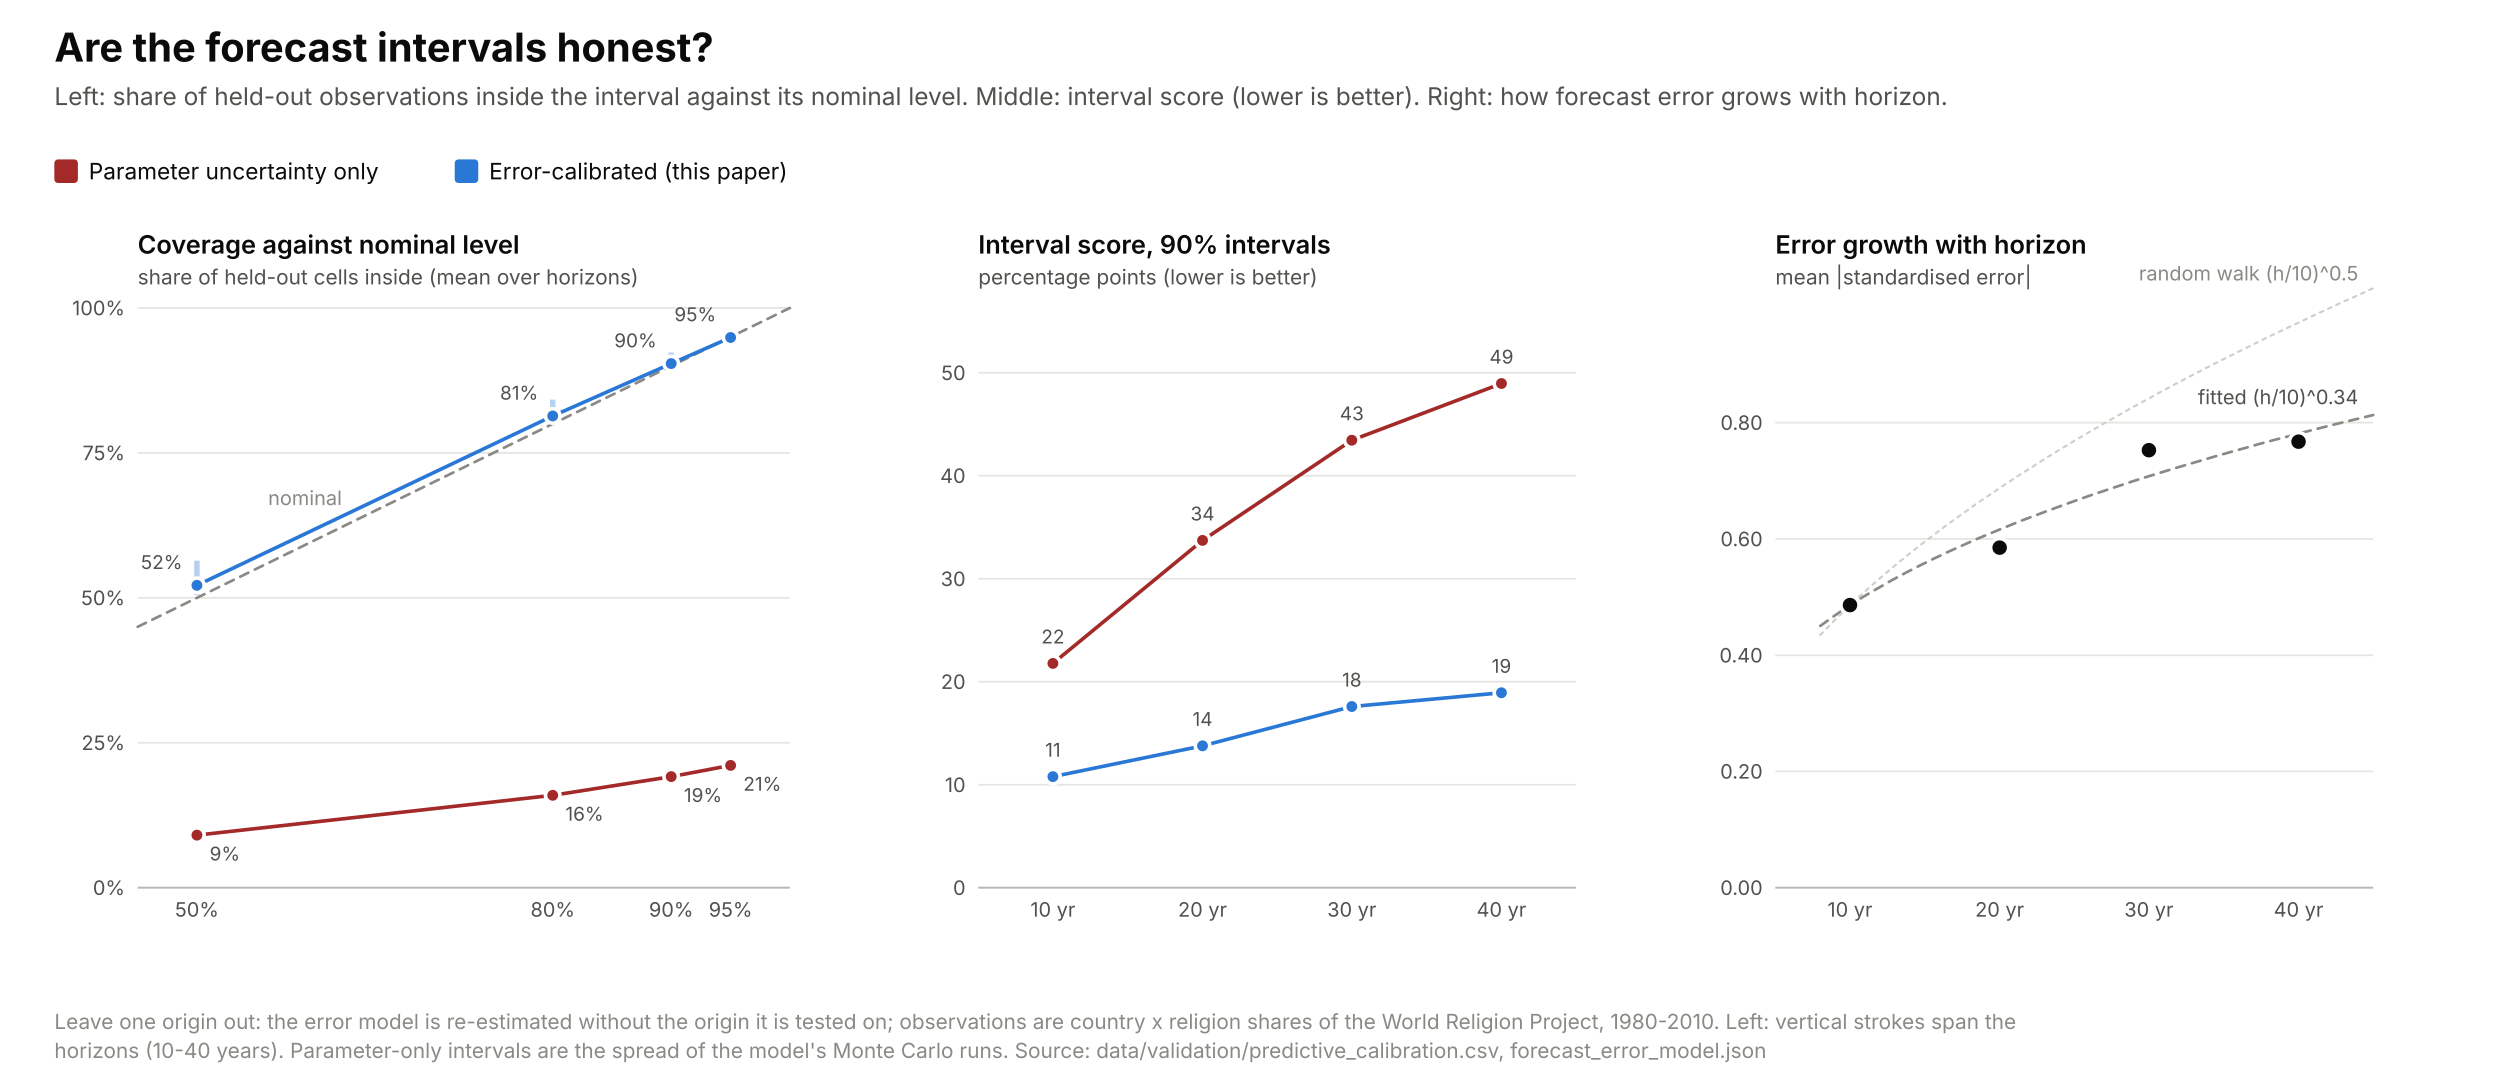
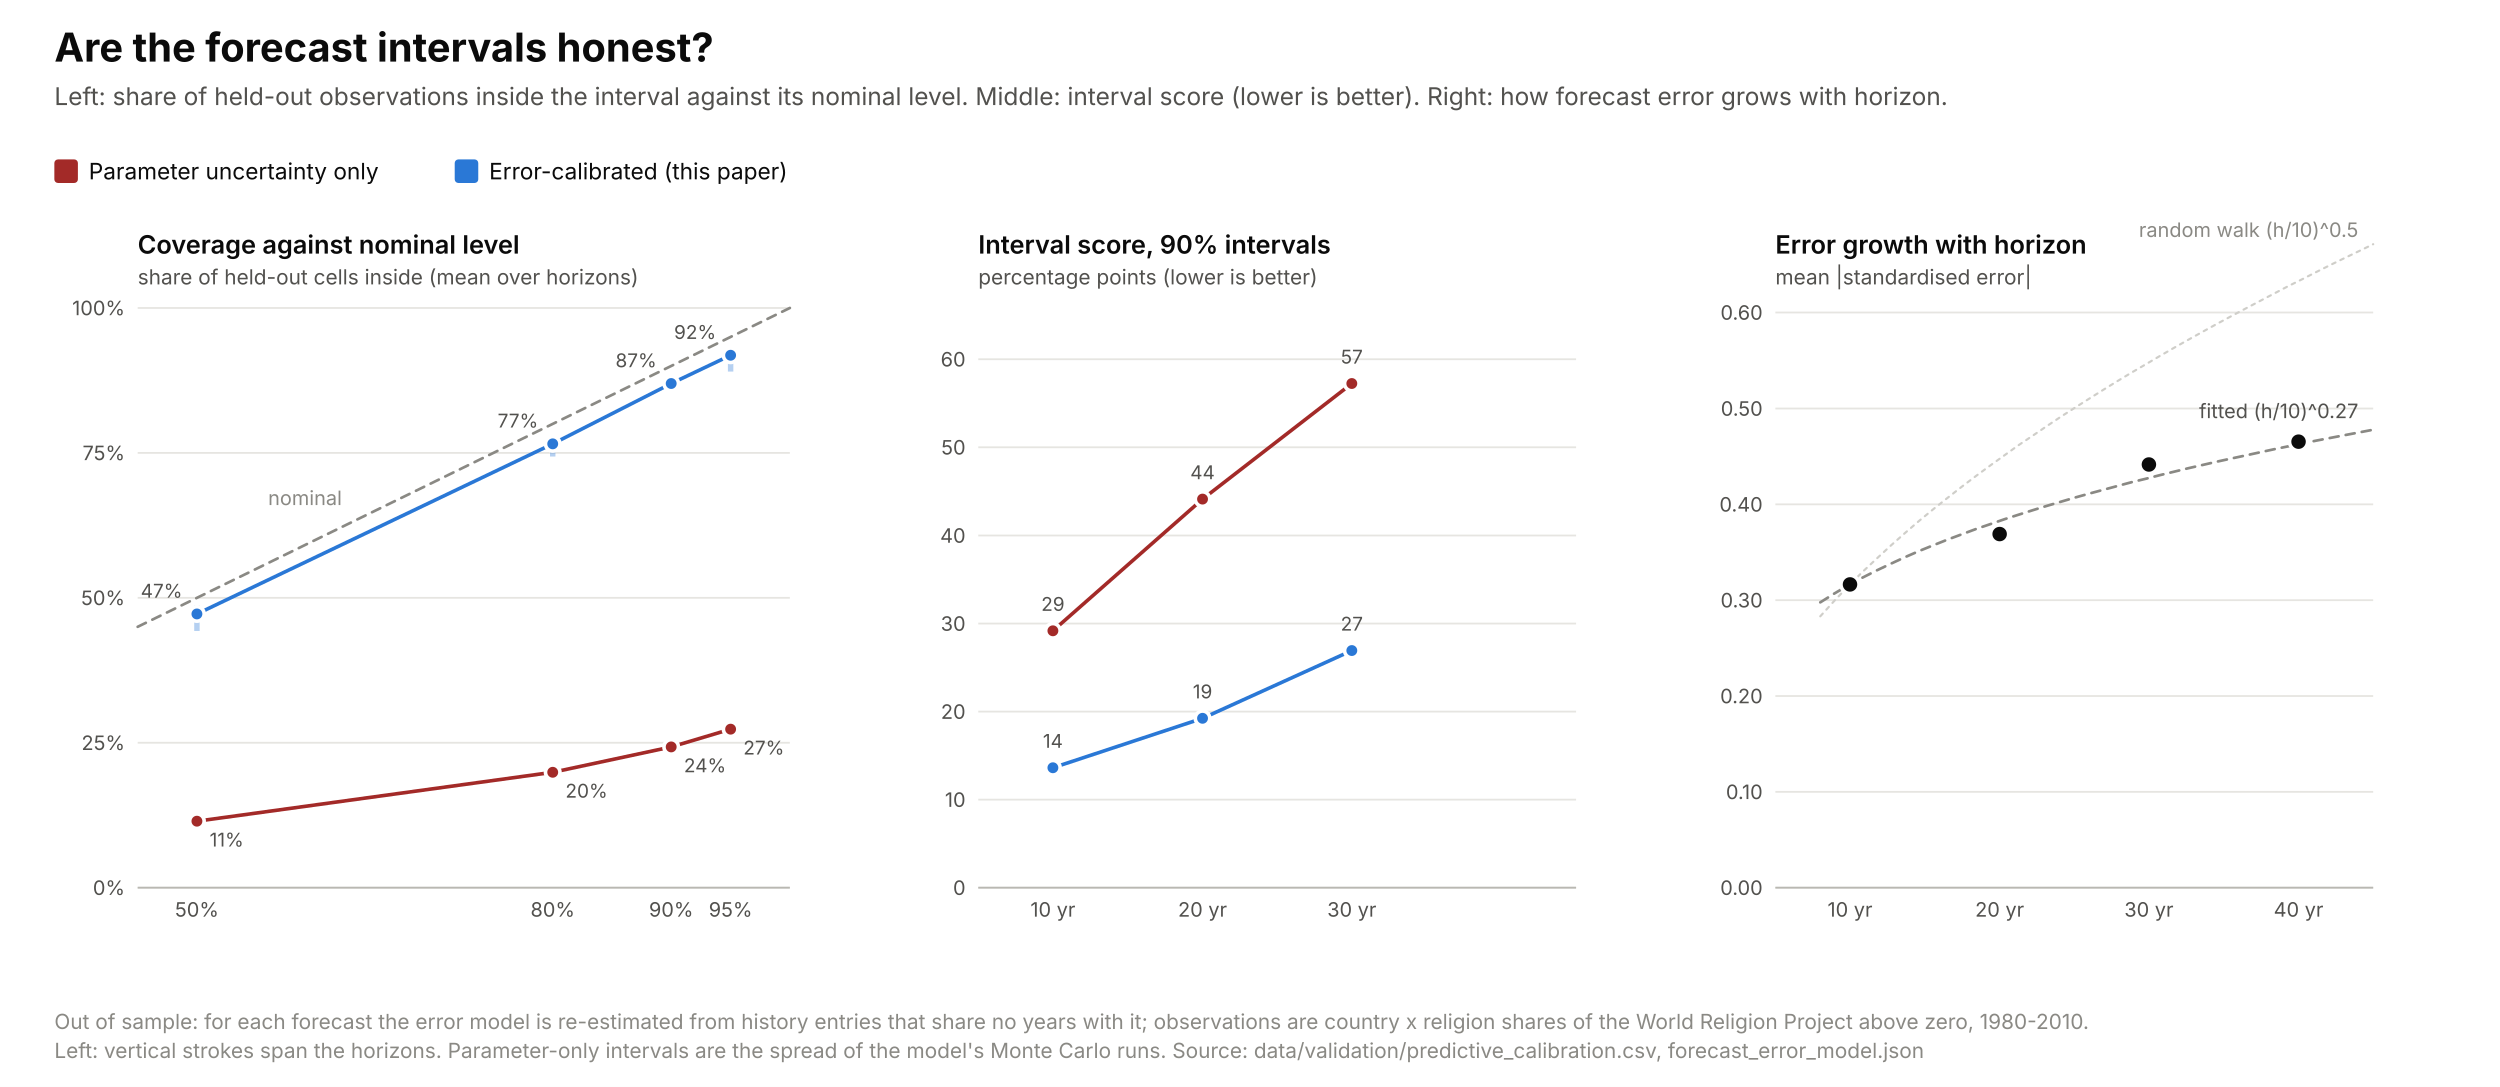
<svg xmlns="http://www.w3.org/2000/svg" viewBox="0 0 1380 600" role="img" font-family="system-ui,-apple-system,Segoe UI,sans-serif">
  <rect width="100%" height="100%" fill="#ffffff" />
  <text x="30" y="34" font-size="22" font-weight="700" fill="#0b0b0b">Are the forecast intervals honest?</text>
  <text x="30" y="58" font-size="13.5" fill="#52514e">Left: share of held-out observations inside the interval against its nominal level. Middle: interval score (lower is better). Right: how forecast error grows with horizon.</text>
  <rect x="30.0" y="88.0" width="13" height="13" rx="2" fill="#a32a28" />
  <text x="49.0" y="99.0" font-size="12.5" fill="#0b0b0b" text-anchor="start">Parameter uncertainty only</text>
  <rect x="251.0" y="88.0" width="13" height="13" rx="2" fill="#2a78d6" />
  <text x="270.0" y="99.0" font-size="12.5" fill="#0b0b0b" text-anchor="start">Error-calibrated (this paper)</text>
  <text x="76.0" y="140.0" font-size="14" fill="#0b0b0b" text-anchor="start" font-weight="600">Coverage against nominal level</text>
  <text x="76.0" y="157.0" font-size="11.5" fill="#52514e" text-anchor="start">share of held-out cells inside (mean over horizons)</text>
  <line x1="76.0" y1="490.0" x2="436.0" y2="490.0" stroke="#e6e5e1" stroke-width="1" />
  <text x="69.0" y="494.0" font-size="11" fill="#52514e" text-anchor="end">0%</text>
  <line x1="76.0" y1="410.0" x2="436.0" y2="410.0" stroke="#e6e5e1" stroke-width="1" />
  <text x="69.0" y="414.0" font-size="11" fill="#52514e" text-anchor="end">25%</text>
  <line x1="76.0" y1="330.0" x2="436.0" y2="330.0" stroke="#e6e5e1" stroke-width="1" />
  <text x="69.0" y="334.0" font-size="11" fill="#52514e" text-anchor="end">50%</text>
  <line x1="76.0" y1="250.0" x2="436.0" y2="250.0" stroke="#e6e5e1" stroke-width="1" />
  <text x="69.0" y="254.0" font-size="11" fill="#52514e" text-anchor="end">75%</text>
  <line x1="76.0" y1="170.0" x2="436.0" y2="170.0" stroke="#e6e5e1" stroke-width="1" />
  <text x="69.0" y="174.0" font-size="11" fill="#52514e" text-anchor="end">100%</text>
  <text x="108.7" y="506.0" font-size="11" fill="#52514e" text-anchor="middle">50%</text>
  <text x="305.1" y="506.0" font-size="11" fill="#52514e" text-anchor="middle">80%</text>
  <text x="370.5" y="506.0" font-size="11" fill="#52514e" text-anchor="middle">90%</text>
  <text x="403.3" y="506.0" font-size="11" fill="#52514e" text-anchor="middle">95%</text>
  <line x1="76.0" y1="490.0" x2="436.0" y2="490.0" stroke="#b9b8b2" stroke-width="1" />
  <polyline points="76.0,346.0 436.0,170.0" fill="none" stroke="#8a8984" stroke-width="1.5" stroke-linejoin="round" stroke-linecap="round" opacity="1.0" stroke-dasharray="5 4" />
  <text x="148.0" y="278.8" font-size="11" fill="#8a8984" text-anchor="start">nominal</text>
-   <line x1="108.7" y1="462.8" x2="108.7" y2="459.4" stroke="#a32a28" stroke-width="3" opacity="0.35" />
-   <line x1="305.1" y1="441.4" x2="305.1" y2="436.8" stroke="#a32a28" stroke-width="3" opacity="0.35" />
-   <line x1="370.5" y1="430.1" x2="370.5" y2="426.4" stroke="#a32a28" stroke-width="3" opacity="0.35" />
-   <line x1="403.3" y1="424.3" x2="403.3" y2="420.5" stroke="#a32a28" stroke-width="3" opacity="0.35" />
-   <polyline points="108.7,461.0 305.1,439.0 370.5,428.7 403.3,422.5" fill="none" stroke="#a32a28" stroke-width="2" stroke-linejoin="round" stroke-linecap="round" opacity="1.0" />
+   <line x1="108.7" y1="455.1" x2="108.7" y2="449.2" stroke="#a32a28" stroke-width="3" opacity="0.35" />
+   <line x1="305.1" y1="428.0" x2="305.1" y2="423.8" stroke="#a32a28" stroke-width="3" opacity="0.35" />
+   <line x1="370.5" y1="415.0" x2="370.5" y2="409.5" stroke="#a32a28" stroke-width="3" opacity="0.35" />
+   <line x1="403.3" y1="406.3" x2="403.3" y2="398.7" stroke="#a32a28" stroke-width="3" opacity="0.35" />
+   <polyline points="108.7,453.3 305.1,426.3 370.5,412.3 403.3,402.5" fill="none" stroke="#a32a28" stroke-width="2" stroke-linejoin="round" stroke-linecap="round" opacity="1.0" />
  <g>
-     <circle cx="108.7" cy="461.0" r="4" fill="#a32a28" stroke="#ffffff" stroke-width="2" />
-     <circle cx="108.7" cy="461.0" r="11" fill="transparent" />
+     <circle cx="108.7" cy="453.3" r="4" fill="#a32a28" stroke="#ffffff" stroke-width="2" />
+     <circle cx="108.7" cy="453.3" r="11" fill="transparent" />
  </g>
-   <text x="115.7" y="475.0" font-size="10.5" fill="#52514e" text-anchor="start">9%</text>
+   <text x="115.7" y="467.3" font-size="10.5" fill="#52514e" text-anchor="start">11%</text>
  <g>
-     <circle cx="305.1" cy="439.0" r="4" fill="#a32a28" stroke="#ffffff" stroke-width="2" />
-     <circle cx="305.1" cy="439.0" r="11" fill="transparent" />
+     <circle cx="305.1" cy="426.3" r="4" fill="#a32a28" stroke="#ffffff" stroke-width="2" />
+     <circle cx="305.1" cy="426.3" r="11" fill="transparent" />
  </g>
-   <text x="312.1" y="453.0" font-size="10.5" fill="#52514e" text-anchor="start">16%</text>
+   <text x="312.1" y="440.3" font-size="10.5" fill="#52514e" text-anchor="start">20%</text>
  <g>
-     <circle cx="370.5" cy="428.7" r="4" fill="#a32a28" stroke="#ffffff" stroke-width="2" />
-     <circle cx="370.5" cy="428.7" r="11" fill="transparent" />
+     <circle cx="370.5" cy="412.3" r="4" fill="#a32a28" stroke="#ffffff" stroke-width="2" />
+     <circle cx="370.5" cy="412.3" r="11" fill="transparent" />
  </g>
-   <text x="377.5" y="442.7" font-size="10.5" fill="#52514e" text-anchor="start">19%</text>
+   <text x="377.5" y="426.3" font-size="10.5" fill="#52514e" text-anchor="start">24%</text>
  <g>
-     <circle cx="403.3" cy="422.5" r="4" fill="#a32a28" stroke="#ffffff" stroke-width="2" />
-     <circle cx="403.3" cy="422.5" r="11" fill="transparent" />
+     <circle cx="403.3" cy="402.5" r="4" fill="#a32a28" stroke="#ffffff" stroke-width="2" />
+     <circle cx="403.3" cy="402.5" r="11" fill="transparent" />
  </g>
-   <text x="410.3" y="436.5" font-size="10.5" fill="#52514e" text-anchor="start">21%</text>
-   <line x1="108.7" y1="328.5" x2="108.7" y2="309.5" stroke="#2a78d6" stroke-width="3" opacity="0.35" />
-   <line x1="305.1" y1="233.6" x2="305.1" y2="220.6" stroke="#2a78d6" stroke-width="3" opacity="0.35" />
-   <line x1="370.5" y1="205.2" x2="370.5" y2="194.6" stroke="#2a78d6" stroke-width="3" opacity="0.35" />
-   <line x1="403.3" y1="189.5" x2="403.3" y2="182.6" stroke="#2a78d6" stroke-width="3" opacity="0.35" />
-   <polyline points="108.7,323.1 305.1,229.6 370.5,200.7 403.3,186.3" fill="none" stroke="#2a78d6" stroke-width="2" stroke-linejoin="round" stroke-linecap="round" opacity="1.0" />
+   <text x="410.3" y="416.5" font-size="10.5" fill="#52514e" text-anchor="start">27%</text>
+   <line x1="108.7" y1="348.3" x2="108.7" y2="334.1" stroke="#2a78d6" stroke-width="3" opacity="0.35" />
+   <line x1="305.1" y1="252.0" x2="305.1" y2="240.8" stroke="#2a78d6" stroke-width="3" opacity="0.35" />
+   <line x1="370.5" y1="216.1" x2="370.5" y2="209.5" stroke="#2a78d6" stroke-width="3" opacity="0.35" />
+   <line x1="403.3" y1="205.1" x2="403.3" y2="192.6" stroke="#2a78d6" stroke-width="3" opacity="0.35" />
+   <polyline points="108.7,338.9 305.1,245.0 370.5,211.7 403.3,196.1" fill="none" stroke="#2a78d6" stroke-width="2" stroke-linejoin="round" stroke-linecap="round" opacity="1.0" />
  <g>
-     <circle cx="108.7" cy="323.1" r="4" fill="#2a78d6" stroke="#ffffff" stroke-width="2" />
-     <circle cx="108.7" cy="323.1" r="11" fill="transparent" />
+     <circle cx="108.7" cy="338.9" r="4" fill="#2a78d6" stroke="#ffffff" stroke-width="2" />
+     <circle cx="108.7" cy="338.9" r="11" fill="transparent" />
  </g>
-   <text x="100.7" y="314.1" font-size="10.5" fill="#52514e" text-anchor="end">52%</text>
+   <text x="100.7" y="329.9" font-size="10.5" fill="#52514e" text-anchor="end">47%</text>
  <g>
-     <circle cx="305.1" cy="229.6" r="4" fill="#2a78d6" stroke="#ffffff" stroke-width="2" />
-     <circle cx="305.1" cy="229.6" r="11" fill="transparent" />
+     <circle cx="305.1" cy="245.0" r="4" fill="#2a78d6" stroke="#ffffff" stroke-width="2" />
+     <circle cx="305.1" cy="245.0" r="11" fill="transparent" />
  </g>
-   <text x="297.1" y="220.6" font-size="10.5" fill="#52514e" text-anchor="end">81%</text>
+   <text x="297.1" y="236.0" font-size="10.5" fill="#52514e" text-anchor="end">77%</text>
  <g>
-     <circle cx="370.5" cy="200.7" r="4" fill="#2a78d6" stroke="#ffffff" stroke-width="2" />
-     <circle cx="370.5" cy="200.7" r="11" fill="transparent" />
+     <circle cx="370.5" cy="211.7" r="4" fill="#2a78d6" stroke="#ffffff" stroke-width="2" />
+     <circle cx="370.5" cy="211.7" r="11" fill="transparent" />
  </g>
-   <text x="362.5" y="191.7" font-size="10.5" fill="#52514e" text-anchor="end">90%</text>
+   <text x="362.5" y="202.7" font-size="10.5" fill="#52514e" text-anchor="end">87%</text>
  <g>
-     <circle cx="403.3" cy="186.3" r="4" fill="#2a78d6" stroke="#ffffff" stroke-width="2" />
-     <circle cx="403.3" cy="186.3" r="11" fill="transparent" />
+     <circle cx="403.3" cy="196.1" r="4" fill="#2a78d6" stroke="#ffffff" stroke-width="2" />
+     <circle cx="403.3" cy="196.1" r="11" fill="transparent" />
  </g>
-   <text x="395.3" y="177.3" font-size="10.5" fill="#52514e" text-anchor="end">95%</text>
+   <text x="395.3" y="187.1" font-size="10.5" fill="#52514e" text-anchor="end">92%</text>
  <text x="540.0" y="140.0" font-size="14" fill="#0b0b0b" text-anchor="start" font-weight="600">Interval score, 90% intervals</text>
  <text x="540.0" y="157.0" font-size="11.5" fill="#52514e" text-anchor="start">percentage points (lower is better)</text>
  <line x1="540.0" y1="490.0" x2="870.0" y2="490.0" stroke="#e6e5e1" stroke-width="1" />
  <text x="533.0" y="494.0" font-size="11" fill="#52514e" text-anchor="end">0</text>
-   <line x1="540.0" y1="433.2" x2="870.0" y2="433.2" stroke="#e6e5e1" stroke-width="1" />
-   <text x="533.0" y="437.2" font-size="11" fill="#52514e" text-anchor="end">10</text>
-   <line x1="540.0" y1="376.3" x2="870.0" y2="376.3" stroke="#e6e5e1" stroke-width="1" />
-   <text x="533.0" y="380.3" font-size="11" fill="#52514e" text-anchor="end">20</text>
-   <line x1="540.0" y1="319.5" x2="870.0" y2="319.5" stroke="#e6e5e1" stroke-width="1" />
-   <text x="533.0" y="323.5" font-size="11" fill="#52514e" text-anchor="end">30</text>
-   <line x1="540.0" y1="262.6" x2="870.0" y2="262.6" stroke="#e6e5e1" stroke-width="1" />
-   <text x="533.0" y="266.6" font-size="11" fill="#52514e" text-anchor="end">40</text>
-   <line x1="540.0" y1="205.8" x2="870.0" y2="205.8" stroke="#e6e5e1" stroke-width="1" />
-   <text x="533.0" y="209.8" font-size="11" fill="#52514e" text-anchor="end">50</text>
+   <line x1="540.0" y1="441.4" x2="870.0" y2="441.4" stroke="#e6e5e1" stroke-width="1" />
+   <text x="533.0" y="445.4" font-size="11" fill="#52514e" text-anchor="end">10</text>
+   <line x1="540.0" y1="392.8" x2="870.0" y2="392.8" stroke="#e6e5e1" stroke-width="1" />
+   <text x="533.0" y="396.8" font-size="11" fill="#52514e" text-anchor="end">20</text>
+   <line x1="540.0" y1="344.2" x2="870.0" y2="344.2" stroke="#e6e5e1" stroke-width="1" />
+   <text x="533.0" y="348.2" font-size="11" fill="#52514e" text-anchor="end">30</text>
+   <line x1="540.0" y1="295.6" x2="870.0" y2="295.6" stroke="#e6e5e1" stroke-width="1" />
+   <text x="533.0" y="299.6" font-size="11" fill="#52514e" text-anchor="end">40</text>
+   <line x1="540.0" y1="246.9" x2="870.0" y2="246.9" stroke="#e6e5e1" stroke-width="1" />
+   <text x="533.0" y="250.9" font-size="11" fill="#52514e" text-anchor="end">50</text>
+   <line x1="540.0" y1="198.3" x2="870.0" y2="198.3" stroke="#e6e5e1" stroke-width="1" />
+   <text x="533.0" y="202.3" font-size="11" fill="#52514e" text-anchor="end">60</text>
  <text x="581.2" y="506.0" font-size="11" fill="#52514e" text-anchor="middle">10 yr</text>
  <text x="663.8" y="506.0" font-size="11" fill="#52514e" text-anchor="middle">20 yr</text>
  <text x="746.2" y="506.0" font-size="11" fill="#52514e" text-anchor="middle">30 yr</text>
-   <text x="828.8" y="506.0" font-size="11" fill="#52514e" text-anchor="middle">40 yr</text>
  <line x1="540.0" y1="490.0" x2="870.0" y2="490.0" stroke="#b9b8b2" stroke-width="1" />
-   <polyline points="581.2,366.2 663.8,298.3 746.2,243.0 828.8,211.7" fill="none" stroke="#a32a28" stroke-width="2.0" stroke-linejoin="round" stroke-linecap="round" opacity="1.0" />
+   <polyline points="581.2,348.2 663.8,275.5 746.2,211.7" fill="none" stroke="#a32a28" stroke-width="2.0" stroke-linejoin="round" stroke-linecap="round" opacity="1.0" />
  <g>
-     <circle cx="581.2" cy="366.2" r="4" fill="#a32a28" stroke="#ffffff" stroke-width="2" />
-     <circle cx="581.2" cy="366.2" r="11" fill="transparent" />
+     <circle cx="581.2" cy="348.2" r="4" fill="#a32a28" stroke="#ffffff" stroke-width="2" />
+     <circle cx="581.2" cy="348.2" r="11" fill="transparent" />
  </g>
-   <text x="581.2" y="355.2" font-size="10.5" fill="#52514e" text-anchor="middle">22</text>
+   <text x="581.2" y="337.2" font-size="10.5" fill="#52514e" text-anchor="middle">29</text>
  <g>
-     <circle cx="663.8" cy="298.3" r="4" fill="#a32a28" stroke="#ffffff" stroke-width="2" />
-     <circle cx="663.8" cy="298.3" r="11" fill="transparent" />
+     <circle cx="663.8" cy="275.5" r="4" fill="#a32a28" stroke="#ffffff" stroke-width="2" />
+     <circle cx="663.8" cy="275.5" r="11" fill="transparent" />
  </g>
-   <text x="663.8" y="287.3" font-size="10.5" fill="#52514e" text-anchor="middle">34</text>
+   <text x="663.8" y="264.5" font-size="10.5" fill="#52514e" text-anchor="middle">44</text>
  <g>
-     <circle cx="746.2" cy="243.0" r="4" fill="#a32a28" stroke="#ffffff" stroke-width="2" />
-     <circle cx="746.2" cy="243.0" r="11" fill="transparent" />
+     <circle cx="746.2" cy="211.7" r="4" fill="#a32a28" stroke="#ffffff" stroke-width="2" />
+     <circle cx="746.2" cy="211.7" r="11" fill="transparent" />
  </g>
-   <text x="746.2" y="232.0" font-size="10.5" fill="#52514e" text-anchor="middle">43</text>
+   <text x="746.2" y="200.7" font-size="10.5" fill="#52514e" text-anchor="middle">57</text>
+   <polyline points="581.2,423.8 663.8,396.5 746.2,359.1" fill="none" stroke="#2a78d6" stroke-width="2.0" stroke-linejoin="round" stroke-linecap="round" opacity="1.0" />
  <g>
-     <circle cx="828.8" cy="211.7" r="4" fill="#a32a28" stroke="#ffffff" stroke-width="2" />
-     <circle cx="828.8" cy="211.7" r="11" fill="transparent" />
+     <circle cx="581.2" cy="423.8" r="4" fill="#2a78d6" stroke="#ffffff" stroke-width="2" />
+     <circle cx="581.2" cy="423.8" r="11" fill="transparent" />
  </g>
-   <text x="828.8" y="200.7" font-size="10.5" fill="#52514e" text-anchor="middle">49</text>
-   <polyline points="581.2,428.7 663.8,411.7 746.2,390.0 828.8,382.4" fill="none" stroke="#2a78d6" stroke-width="2.0" stroke-linejoin="round" stroke-linecap="round" opacity="1.0" />
+   <text x="581.2" y="412.8" font-size="10.5" fill="#52514e" text-anchor="middle">14</text>
  <g>
-     <circle cx="581.2" cy="428.7" r="4" fill="#2a78d6" stroke="#ffffff" stroke-width="2" />
-     <circle cx="581.2" cy="428.7" r="11" fill="transparent" />
+     <circle cx="663.8" cy="396.5" r="4" fill="#2a78d6" stroke="#ffffff" stroke-width="2" />
+     <circle cx="663.8" cy="396.5" r="11" fill="transparent" />
  </g>
-   <text x="581.2" y="417.7" font-size="10.5" fill="#52514e" text-anchor="middle">11</text>
+   <text x="663.8" y="385.5" font-size="10.5" fill="#52514e" text-anchor="middle">19</text>
  <g>
-     <circle cx="663.8" cy="411.7" r="4" fill="#2a78d6" stroke="#ffffff" stroke-width="2" />
-     <circle cx="663.8" cy="411.7" r="11" fill="transparent" />
+     <circle cx="746.2" cy="359.1" r="4" fill="#2a78d6" stroke="#ffffff" stroke-width="2" />
+     <circle cx="746.2" cy="359.1" r="11" fill="transparent" />
  </g>
-   <text x="663.8" y="400.7" font-size="10.5" fill="#52514e" text-anchor="middle">14</text>
-   <g>
-     <circle cx="746.2" cy="390.0" r="4" fill="#2a78d6" stroke="#ffffff" stroke-width="2" />
-     <circle cx="746.2" cy="390.0" r="11" fill="transparent" />
-   </g>
-   <text x="746.2" y="379.0" font-size="10.5" fill="#52514e" text-anchor="middle">18</text>
-   <g>
-     <circle cx="828.8" cy="382.4" r="4" fill="#2a78d6" stroke="#ffffff" stroke-width="2" />
-     <circle cx="828.8" cy="382.4" r="11" fill="transparent" />
-   </g>
-   <text x="828.8" y="371.4" font-size="10.5" fill="#52514e" text-anchor="middle">19</text>
+   <text x="746.2" y="348.1" font-size="10.5" fill="#52514e" text-anchor="middle">27</text>
  <text x="980.0" y="140.0" font-size="14" fill="#0b0b0b" text-anchor="start" font-weight="600">Error growth with horizon</text>
  <text x="980.0" y="157.0" font-size="11.5" fill="#52514e" text-anchor="start">mean |standardised error|</text>
  <line x1="980.0" y1="490.0" x2="1310.0" y2="490.0" stroke="#e6e5e1" stroke-width="1" />
  <text x="973.0" y="494.0" font-size="11" fill="#52514e" text-anchor="end">0.00</text>
-   <line x1="980.0" y1="425.8" x2="1310.0" y2="425.8" stroke="#e6e5e1" stroke-width="1" />
-   <text x="973.0" y="429.8" font-size="11" fill="#52514e" text-anchor="end">0.20</text>
-   <line x1="980.0" y1="361.7" x2="1310.0" y2="361.7" stroke="#e6e5e1" stroke-width="1" />
-   <text x="973.0" y="365.7" font-size="11" fill="#52514e" text-anchor="end">0.40</text>
-   <line x1="980.0" y1="297.5" x2="1310.0" y2="297.5" stroke="#e6e5e1" stroke-width="1" />
-   <text x="973.0" y="301.5" font-size="11" fill="#52514e" text-anchor="end">0.60</text>
-   <line x1="980.0" y1="233.3" x2="1310.0" y2="233.3" stroke="#e6e5e1" stroke-width="1" />
-   <text x="973.0" y="237.3" font-size="11" fill="#52514e" text-anchor="end">0.80</text>
+   <line x1="980.0" y1="437.1" x2="1310.0" y2="437.1" stroke="#e6e5e1" stroke-width="1" />
+   <text x="973.0" y="441.1" font-size="11" fill="#52514e" text-anchor="end">0.10</text>
+   <line x1="980.0" y1="384.2" x2="1310.0" y2="384.2" stroke="#e6e5e1" stroke-width="1" />
+   <text x="973.0" y="388.2" font-size="11" fill="#52514e" text-anchor="end">0.20</text>
+   <line x1="980.0" y1="331.3" x2="1310.0" y2="331.3" stroke="#e6e5e1" stroke-width="1" />
+   <text x="973.0" y="335.3" font-size="11" fill="#52514e" text-anchor="end">0.30</text>
+   <line x1="980.0" y1="278.4" x2="1310.0" y2="278.4" stroke="#e6e5e1" stroke-width="1" />
+   <text x="973.0" y="282.4" font-size="11" fill="#52514e" text-anchor="end">0.40</text>
+   <line x1="980.0" y1="225.5" x2="1310.0" y2="225.5" stroke="#e6e5e1" stroke-width="1" />
+   <text x="973.0" y="229.5" font-size="11" fill="#52514e" text-anchor="end">0.50</text>
+   <line x1="980.0" y1="172.5" x2="1310.0" y2="172.5" stroke="#e6e5e1" stroke-width="1" />
+   <text x="973.0" y="176.5" font-size="11" fill="#52514e" text-anchor="end">0.60</text>
  <text x="1021.2" y="506.0" font-size="11" fill="#52514e" text-anchor="middle">10 yr</text>
  <text x="1103.8" y="506.0" font-size="11" fill="#52514e" text-anchor="middle">20 yr</text>
  <text x="1186.2" y="506.0" font-size="11" fill="#52514e" text-anchor="middle">30 yr</text>
  <text x="1268.8" y="506.0" font-size="11" fill="#52514e" text-anchor="middle">40 yr</text>
  <line x1="980.0" y1="490.0" x2="1310.0" y2="490.0" stroke="#b9b8b2" stroke-width="1" />
-   <polyline points="1004.8,345.5 1012.6,339.9 1020.4,334.6 1028.2,329.6 1036.1,325.0 1043.9,320.5 1051.7,316.3 1059.5,312.3 1067.4,308.4 1075.2,304.7 1083.0,301.2 1090.8,297.7 1098.7,294.4 1106.5,291.2 1114.3,288.0 1122.2,285.0 1130.0,282.1 1137.8,279.2 1145.6,276.4 1153.5,273.6 1161.3,271.0 1169.1,268.4 1176.9,265.8 1184.8,263.3 1192.6,260.9 1200.4,258.5 1208.2,256.2 1216.1,253.9 1223.9,251.6 1231.7,249.4 1239.6,247.2 1247.4,245.0 1255.2,242.9 1263.0,240.9 1270.9,238.8 1278.7,236.8 1286.5,234.8 1294.3,232.9 1302.2,231.0 1310.0,229.1" fill="none" stroke="#8a8984" stroke-width="1.5" stroke-linejoin="round" stroke-linecap="round" opacity="1.0" stroke-dasharray="5 4" />
-   <polyline points="1004.8,350.5 1012.6,342.5 1020.4,334.8 1028.2,327.6 1036.1,320.6 1043.9,313.9 1051.7,307.5 1059.5,301.3 1067.4,295.3 1075.2,289.4 1083.0,283.8 1090.8,278.2 1098.7,272.9 1106.5,267.6 1114.3,262.5 1122.2,257.5 1130.0,252.5 1137.8,247.7 1145.6,243.0 1153.5,238.4 1161.3,233.8 1169.1,229.4 1176.9,225.0 1184.8,220.7 1192.6,216.4 1200.4,212.2 1208.2,208.1 1216.1,204.0 1223.9,200.0 1231.7,196.1 1239.6,192.2 1247.4,188.3 1255.2,184.5 1263.0,180.8 1270.9,177.1 1278.7,173.4 1286.5,169.8 1294.3,166.2 1302.2,162.7 1310.0,159.1" fill="none" stroke="#cfcec9" stroke-width="1.2" stroke-linejoin="round" stroke-linecap="round" opacity="1.0" stroke-dasharray="2 3" />
+   <polyline points="1004.8,332.5 1012.6,327.6 1020.4,323.0 1028.2,318.8 1036.1,314.8 1043.9,311.1 1051.7,307.5 1059.5,304.1 1067.4,300.9 1075.2,297.8 1083.0,294.9 1090.8,292.0 1098.7,289.3 1106.5,286.6 1114.3,284.1 1122.2,281.6 1130.0,279.2 1137.8,276.9 1145.6,274.6 1153.5,272.4 1161.3,270.3 1169.1,268.2 1176.9,266.1 1184.8,264.2 1192.6,262.2 1200.4,260.3 1208.2,258.4 1216.1,256.6 1223.9,254.8 1231.7,253.1 1239.6,251.4 1247.4,249.7 1255.2,248.0 1263.0,246.4 1270.9,244.8 1278.7,243.2 1286.5,241.7 1294.3,240.2 1302.2,238.7 1310.0,237.2" fill="none" stroke="#8a8984" stroke-width="1.5" stroke-linejoin="round" stroke-linecap="round" opacity="1.0" stroke-dasharray="5 4" />
+   <polyline points="1004.8,340.2 1012.6,331.6 1020.4,323.4 1028.2,315.6 1036.1,308.2 1043.9,301.0 1051.7,294.1 1059.5,287.4 1067.4,280.9 1075.2,274.7 1083.0,268.6 1090.8,262.7 1098.7,256.9 1106.5,251.3 1114.3,245.7 1122.2,240.4 1130.0,235.1 1137.8,229.9 1145.6,224.9 1153.5,219.9 1161.3,215.0 1169.1,210.2 1176.9,205.5 1184.8,200.9 1192.6,196.3 1200.4,191.8 1208.2,187.4 1216.1,183.0 1223.9,178.7 1231.7,174.5 1239.6,170.3 1247.4,166.2 1255.2,162.1 1263.0,158.0 1270.9,154.1 1278.7,150.1 1286.5,146.2 1294.3,142.4 1302.2,138.6 1310.0,134.8" fill="none" stroke="#cfcec9" stroke-width="1.2" stroke-linejoin="round" stroke-linecap="round" opacity="1.0" stroke-dasharray="2 3" />
  <g>
-     <circle cx="1021.2" cy="334.0" r="5" fill="#0b0b0b" stroke="#ffffff" stroke-width="2" />
-     <circle cx="1021.2" cy="334.0" r="12" fill="transparent" />
+     <circle cx="1021.2" cy="322.6" r="5" fill="#0b0b0b" stroke="#ffffff" stroke-width="2" />
+     <circle cx="1021.2" cy="322.6" r="12" fill="transparent" />
  </g>
  <g>
-     <circle cx="1103.8" cy="302.3" r="5" fill="#0b0b0b" stroke="#ffffff" stroke-width="2" />
-     <circle cx="1103.8" cy="302.3" r="12" fill="transparent" />
+     <circle cx="1103.8" cy="294.8" r="5" fill="#0b0b0b" stroke="#ffffff" stroke-width="2" />
+     <circle cx="1103.8" cy="294.8" r="12" fill="transparent" />
  </g>
  <g>
-     <circle cx="1186.2" cy="248.5" r="5" fill="#0b0b0b" stroke="#ffffff" stroke-width="2" />
-     <circle cx="1186.2" cy="248.5" r="12" fill="transparent" />
+     <circle cx="1186.2" cy="256.4" r="5" fill="#0b0b0b" stroke="#ffffff" stroke-width="2" />
+     <circle cx="1186.2" cy="256.4" r="12" fill="transparent" />
  </g>
  <g>
    <circle cx="1268.8" cy="243.8" r="5" fill="#0b0b0b" stroke="#ffffff" stroke-width="2" />
    <circle cx="1268.8" cy="243.8" r="12" fill="transparent" />
  </g>
-   <text x="1301.8" y="223.1" font-size="11" fill="#52514e" text-anchor="end">fitted (h/10)^0.34</text>
-   <text x="1301.8" y="154.8" font-size="11" fill="#8a8984" text-anchor="end">random walk (h/10)^0.5</text>
-   <text x="30.0" y="568.0" font-size="11.5" fill="#8a8984" text-anchor="start">Leave one origin out: the error model is re-estimated without the origin it is tested on; observations are country x religion shares of the World Religion Project, 1980-2010. Left: vertical strokes span the</text>
-   <text x="30.0" y="584.0" font-size="11.5" fill="#8a8984" text-anchor="start">horizons (10-40 years). Parameter-only intervals are the spread of the model's Monte Carlo runs. Source: data/validation/predictive_calibration.csv, forecast_error_model.json</text>
+   <text x="1301.8" y="230.8" font-size="11" fill="#52514e" text-anchor="end">fitted (h/10)^0.27</text>
+   <text x="1301.8" y="130.8" font-size="11" fill="#8a8984" text-anchor="end">random walk (h/10)^0.5</text>
+   <text x="30.0" y="568.0" font-size="11.5" fill="#8a8984" text-anchor="start">Out of sample: for each forecast the error model is re-estimated from history entries that share no years with it; observations are country x religion shares of the World Religion Project above zero, 1980-2010.</text>
+   <text x="30.0" y="584.0" font-size="11.5" fill="#8a8984" text-anchor="start">Left: vertical strokes span the horizons. Parameter-only intervals are the spread of the model's Monte Carlo runs. Source: data/validation/predictive_calibration.csv, forecast_error_model.json</text>
</svg>
